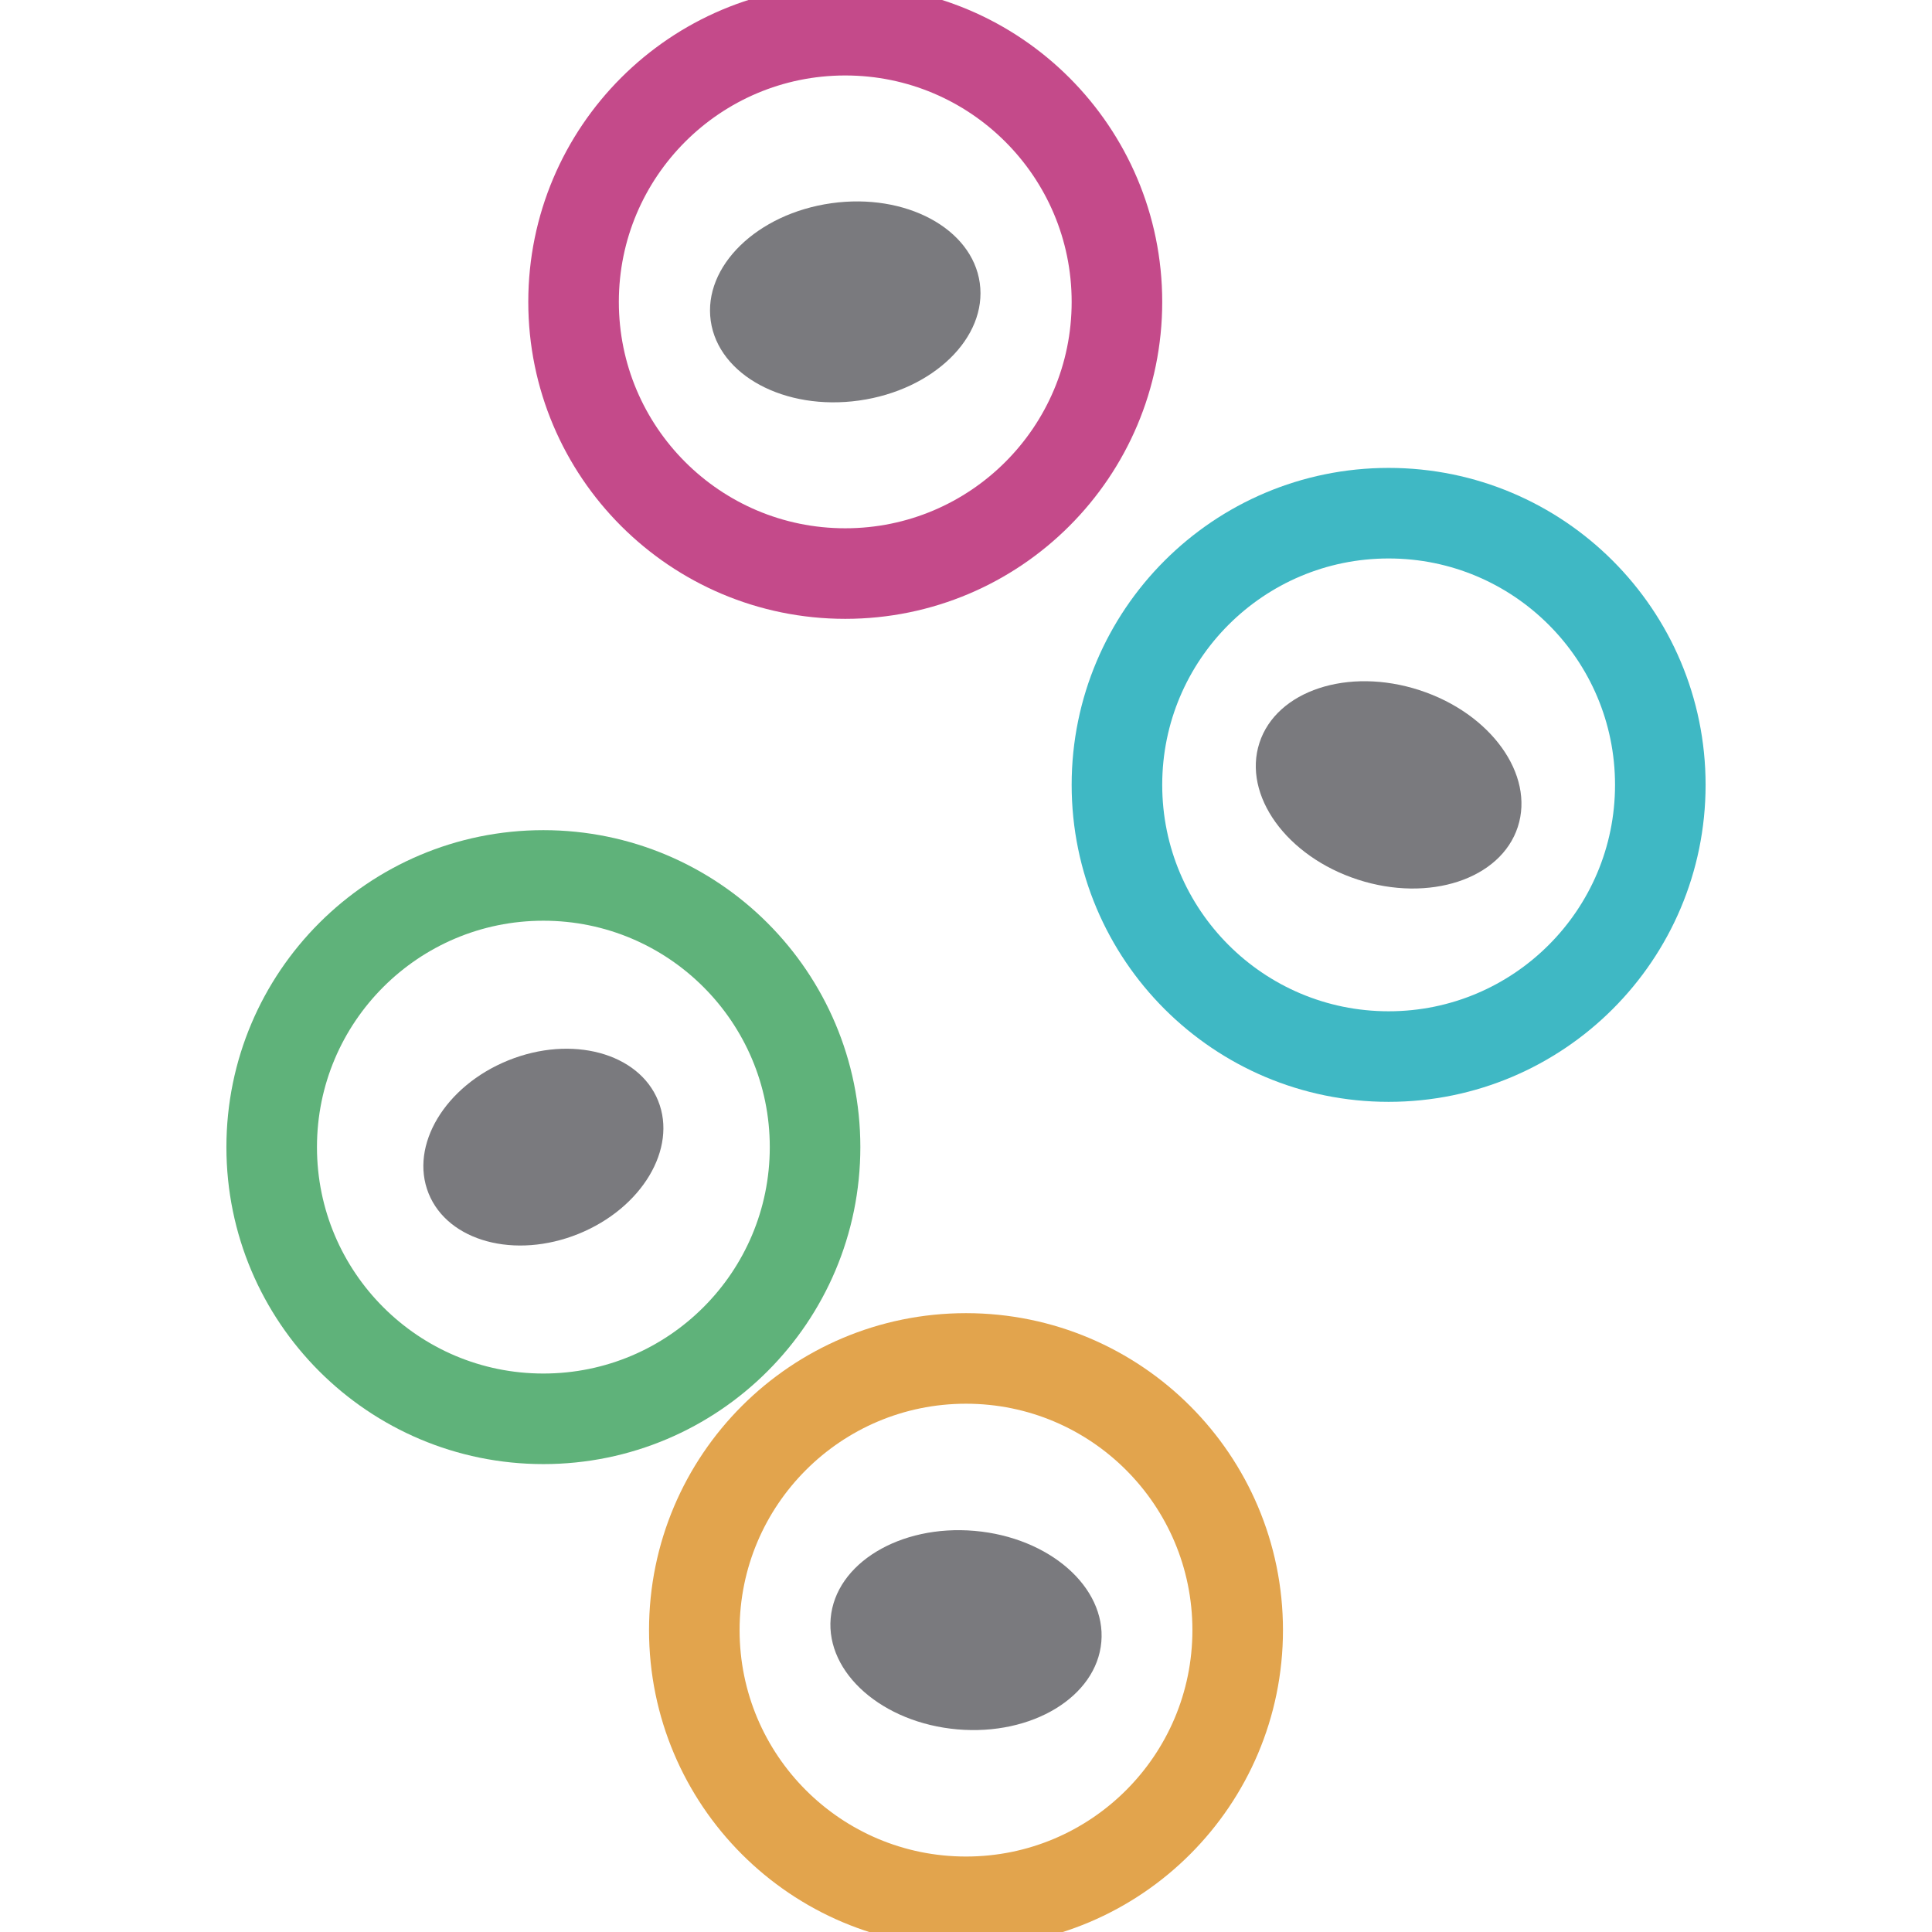
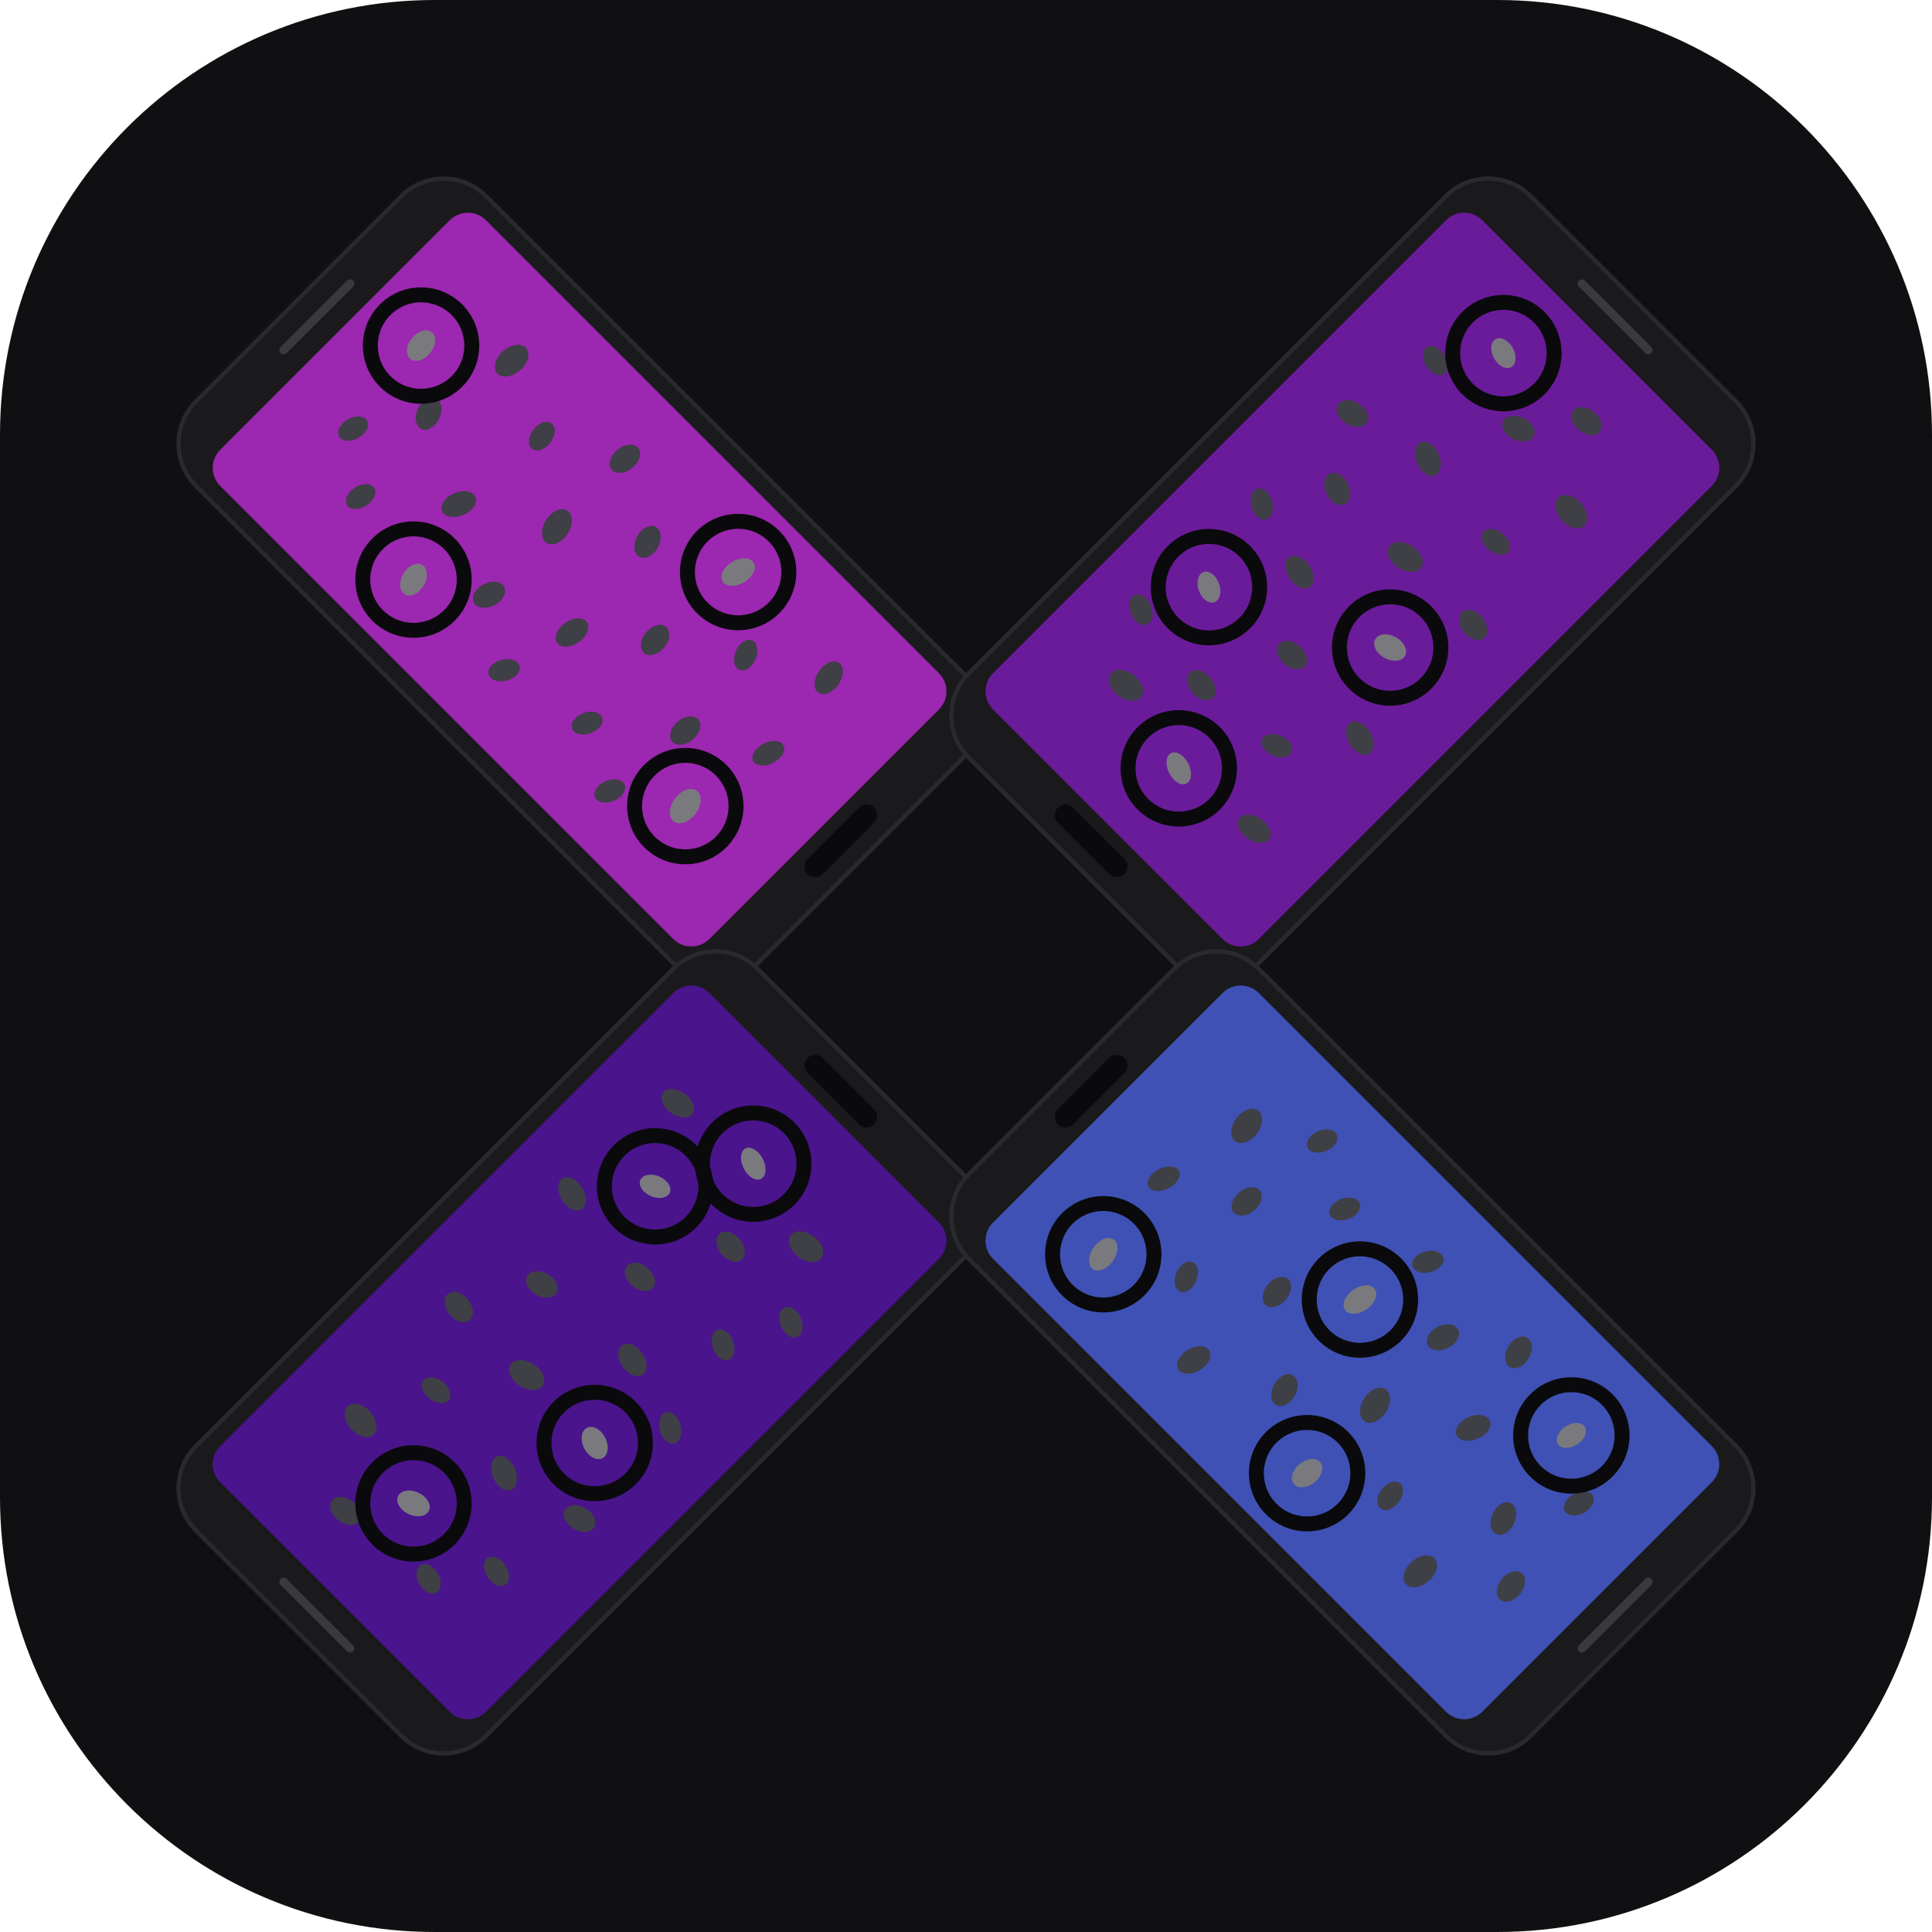
- <svg xmlns="http://www.w3.org/2000/svg" width="32" height="32" viewBox="0 0 64 64">
-   <ellipse cx="28" cy="10" rx="4.5" ry="3.3" fill="#7a7a7e" transform="rotate(-8 28 10)" />
-   <circle cx="28" cy="10" r="9" fill="none" stroke="#c44a8a" stroke-width="3" />
-   <ellipse cx="46" cy="26" rx="4.5" ry="3.3" fill="#7a7a7e" transform="rotate(18 46 26)" />
-   <circle cx="46" cy="26" r="9" fill="none" stroke="#3fb8c4" stroke-width="3" />
-   <ellipse cx="18" cy="38" rx="4.1" ry="3.1" fill="#7a7a7e" transform="rotate(-22 18 38)" />
-   <circle cx="18" cy="38" r="9" fill="none" stroke="#5fb27a" stroke-width="3" />
-   <ellipse cx="32" cy="54" rx="4.5" ry="3.3" fill="#7a7a7e" transform="rotate(5 32 54)" />
-   <circle cx="32" cy="54" r="9" fill="none" stroke="#e2a44d" stroke-width="3" />
+ <svg xmlns="http://www.w3.org/2000/svg" width="1024" height="1024" viewBox="0 0 1024 1024">
+   <defs>
+     <clipPath id="clip-r0">
+       <rect x="6" y="14" width="88" height="162" rx="6" ry="6" />
+     </clipPath>
+     <clipPath id="clip-r1">
+       <rect x="6" y="14" width="88" height="162" rx="6" ry="6" />
+     </clipPath>
+     <clipPath id="clip-r2">
+       <rect x="6" y="14" width="88" height="162" rx="6" ry="6" />
+     </clipPath>
+     <clipPath id="clip-r3">
+       <rect x="6" y="14" width="88" height="162" rx="6" ry="6" />
+     </clipPath>
+   </defs>
+   <rect x="0" y="0" width="1024" height="1024" rx="230.4" ry="230.4" fill="#101012" />
+   <g transform="translate(307.2 307.2) rotate(135) scale(2.263579 2.263579) translate(-50 -95)">
+     <rect x="2" y="2" width="96" height="186" rx="14" ry="14" fill="#1a1a1d" stroke="#2a2a2e" stroke-width="1" />
+     <rect x="6" y="14" width="88" height="162" rx="6" ry="6" fill="#9C27B0" />
+     <g clip-path="url(#clip-r0)">
+       <g transform="translate(10 22.5) scale(1.25)">
+         <ellipse cx="12" cy="12" rx="3.4" ry="2.2" fill="#3f3f46" transform="rotate(-10 12 12)" />
+         <ellipse cx="30" cy="10" rx="3.2" ry="2" fill="#3f3f46" transform="rotate(18 30 10)" />
+         <ellipse cx="48" cy="14" rx="3.6" ry="2.4" fill="#7a7a7e" transform="rotate(-8 48 14)" />
+         <ellipse cx="56" cy="26" rx="3" ry="2" fill="#3f3f46" transform="rotate(22 56 26)" />
+         <ellipse cx="38" cy="24" rx="3.2" ry="2.2" fill="#3f3f46" transform="rotate(5 38 24)" />
+         <ellipse cx="20" cy="26" rx="3" ry="2" fill="#3f3f46" transform="rotate(-22 20 26)" />
+         <ellipse cx="10" cy="38" rx="3.4" ry="2.2" fill="#7a7a7e" transform="rotate(14 10 38)" />
+         <ellipse cx="30" cy="40" rx="3.2" ry="2.2" fill="#3f3f46" transform="rotate(-5 30 40)" />
+         <ellipse cx="50" cy="38" rx="3" ry="2" fill="#3f3f46" transform="rotate(25 50 38)" />
+         <ellipse cx="18" cy="54" rx="3.2" ry="2.2" fill="#3f3f46" transform="rotate(-16 18 54)" />
+         <ellipse cx="40" cy="52" rx="3.4" ry="2.2" fill="#3f3f46" transform="rotate(10 40 52)" />
+         <ellipse cx="54" cy="56" rx="3" ry="2" fill="#3f3f46" transform="rotate(30 54 56)" />
+         <ellipse cx="10" cy="68" rx="3.2" ry="2.2" fill="#3f3f46" transform="rotate(6 10 68)" />
+         <ellipse cx="28" cy="68" rx="3.6" ry="2.4" fill="#3f3f46" transform="rotate(-12 28 68)" />
+         <ellipse cx="46" cy="68" rx="3.2" ry="2.2" fill="#3f3f46" transform="rotate(18 46 68)" />
+         <ellipse cx="18" cy="82" rx="3" ry="2" fill="#3f3f46" transform="rotate(-8 18 82)" />
+         <ellipse cx="38" cy="84" rx="3.4" ry="2.2" fill="#3f3f46" transform="rotate(22 38 84)" />
+         <ellipse cx="54" cy="80" rx="3.2" ry="2.2" fill="#7a7a7e" transform="rotate(-14 54 80)" />
+         <ellipse cx="12" cy="96" rx="3.6" ry="2.4" fill="#3f3f46" transform="rotate(4 12 96)" />
+         <ellipse cx="30" cy="100" rx="3.2" ry="2.2" fill="#3f3f46" transform="rotate(-20 30 100)" />
+         <ellipse cx="50" cy="98" rx="3" ry="2" fill="#3f3f46" transform="rotate(12 50 98)" />
+         <ellipse cx="22" cy="110" rx="3.2" ry="2.2" fill="#7a7a7e" transform="rotate(-6 22 110)" />
+         <ellipse cx="42" cy="108" rx="3" ry="2" fill="#3f3f46" transform="rotate(16 42 108)" />
+         <circle cx="22" cy="110" r="9.5" fill="none" stroke="#0a0a0c" stroke-width="2.8" />
+         <circle cx="54" cy="80" r="9.5" fill="none" stroke="#0a0a0c" stroke-width="2.8" />
+         <circle cx="10" cy="38" r="9.5" fill="none" stroke="#0a0a0c" stroke-width="2.8" />
+         <circle cx="48" cy="14" r="9.5" fill="none" stroke="#0a0a0c" stroke-width="2.8" />
+       </g>
+     </g>
+     <rect x="39" y="6" width="22" height="5" rx="2.5" fill="#0a0a0c" />
+     <rect x="38" y="181" width="24" height="2" rx="1" fill="#3a3a3e" />
+   </g>
+   <g transform="translate(716.8 307.2) rotate(-135) scale(2.263579 2.263579) translate(-50 -95)">
+     <rect x="2" y="2" width="96" height="186" rx="14" ry="14" fill="#1a1a1d" stroke="#2a2a2e" stroke-width="1" />
+     <rect x="6" y="14" width="88" height="162" rx="6" ry="6" fill="#6A1B9A" />
+     <g clip-path="url(#clip-r1)">
+       <g transform="translate(10 22.5) scale(1.25)">
+         <ellipse cx="12" cy="12" rx="3.4" ry="2.2" fill="#3f3f46" transform="rotate(-10 12 12)" />
+         <ellipse cx="30" cy="10" rx="3.2" ry="2" fill="#7a7a7e" transform="rotate(18 30 10)" />
+         <ellipse cx="48" cy="14" rx="3.6" ry="2.4" fill="#3f3f46" transform="rotate(-8 48 14)" />
+         <ellipse cx="56" cy="26" rx="3" ry="2" fill="#3f3f46" transform="rotate(22 56 26)" />
+         <ellipse cx="38" cy="24" rx="3.2" ry="2.2" fill="#3f3f46" transform="rotate(5 38 24)" />
+         <ellipse cx="20" cy="26" rx="3" ry="2" fill="#3f3f46" transform="rotate(-22 20 26)" />
+         <ellipse cx="10" cy="38" rx="3.4" ry="2.2" fill="#3f3f46" transform="rotate(14 10 38)" />
+         <ellipse cx="30" cy="40" rx="3.2" ry="2.2" fill="#3f3f46" transform="rotate(-5 30 40)" />
+         <ellipse cx="50" cy="38" rx="3" ry="2" fill="#7a7a7e" transform="rotate(25 50 38)" />
+         <ellipse cx="18" cy="54" rx="3.2" ry="2.2" fill="#7a7a7e" transform="rotate(-16 18 54)" />
+         <ellipse cx="40" cy="52" rx="3.4" ry="2.2" fill="#3f3f46" transform="rotate(10 40 52)" />
+         <ellipse cx="54" cy="56" rx="3" ry="2" fill="#3f3f46" transform="rotate(30 54 56)" />
+         <ellipse cx="10" cy="68" rx="3.2" ry="2.2" fill="#3f3f46" transform="rotate(6 10 68)" />
+         <ellipse cx="28" cy="68" rx="3.6" ry="2.4" fill="#3f3f46" transform="rotate(-12 28 68)" />
+         <ellipse cx="46" cy="68" rx="3.2" ry="2.2" fill="#3f3f46" transform="rotate(18 46 68)" />
+         <ellipse cx="18" cy="82" rx="3" ry="2" fill="#3f3f46" transform="rotate(-8 18 82)" />
+         <ellipse cx="38" cy="84" rx="3.4" ry="2.2" fill="#3f3f46" transform="rotate(22 38 84)" />
+         <ellipse cx="54" cy="80" rx="3.2" ry="2.2" fill="#3f3f46" transform="rotate(-14 54 80)" />
+         <ellipse cx="12" cy="96" rx="3.6" ry="2.4" fill="#3f3f46" transform="rotate(4 12 96)" />
+         <ellipse cx="30" cy="100" rx="3.2" ry="2.2" fill="#3f3f46" transform="rotate(-20 30 100)" />
+         <ellipse cx="50" cy="98" rx="3" ry="2" fill="#3f3f46" transform="rotate(12 50 98)" />
+         <ellipse cx="22" cy="110" rx="3.2" ry="2.2" fill="#3f3f46" transform="rotate(-6 22 110)" />
+         <ellipse cx="42" cy="108" rx="3" ry="2" fill="#7a7a7e" transform="rotate(16 42 108)" />
+         <circle cx="42" cy="108" r="9.5" fill="none" stroke="#0a0a0c" stroke-width="2.8" />
+         <circle cx="18" cy="54" r="9.5" fill="none" stroke="#0a0a0c" stroke-width="2.8" />
+         <circle cx="50" cy="38" r="9.5" fill="none" stroke="#0a0a0c" stroke-width="2.8" />
+         <circle cx="30" cy="10" r="9.5" fill="none" stroke="#0a0a0c" stroke-width="2.8" />
+       </g>
+     </g>
+     <rect x="39" y="6" width="22" height="5" rx="2.5" fill="#0a0a0c" />
+     <rect x="38" y="181" width="24" height="2" rx="1" fill="#3a3a3e" />
+   </g>
+   <g transform="translate(307.2 716.8) rotate(45) scale(2.263579 2.263579) translate(-50 -95)">
+     <rect x="2" y="2" width="96" height="186" rx="14" ry="14" fill="#1a1a1d" stroke="#2a2a2e" stroke-width="1" />
+     <rect x="6" y="14" width="88" height="162" rx="6" ry="6" fill="#4A148C" />
+     <g clip-path="url(#clip-r2)">
+       <g transform="translate(10 22.5) scale(1.25)">
+         <ellipse cx="12" cy="12" rx="3.4" ry="2.2" fill="#3f3f46" transform="rotate(-10 12 12)" />
+         <ellipse cx="30" cy="10" rx="3.2" ry="2" fill="#7a7a7e" transform="rotate(18 30 10)" />
+         <ellipse cx="48" cy="14" rx="3.6" ry="2.4" fill="#3f3f46" transform="rotate(-8 48 14)" />
+         <ellipse cx="56" cy="26" rx="3" ry="2" fill="#3f3f46" transform="rotate(22 56 26)" />
+         <ellipse cx="38" cy="24" rx="3.2" ry="2.2" fill="#3f3f46" transform="rotate(5 38 24)" />
+         <ellipse cx="20" cy="26" rx="3" ry="2" fill="#7a7a7e" transform="rotate(-22 20 26)" />
+         <ellipse cx="10" cy="38" rx="3.4" ry="2.2" fill="#3f3f46" transform="rotate(14 10 38)" />
+         <ellipse cx="30" cy="40" rx="3.2" ry="2.2" fill="#3f3f46" transform="rotate(-5 30 40)" />
+         <ellipse cx="50" cy="38" rx="3" ry="2" fill="#3f3f46" transform="rotate(25 50 38)" />
+         <ellipse cx="18" cy="54" rx="3.2" ry="2.2" fill="#3f3f46" transform="rotate(-16 18 54)" />
+         <ellipse cx="40" cy="52" rx="3.4" ry="2.2" fill="#3f3f46" transform="rotate(10 40 52)" />
+         <ellipse cx="54" cy="56" rx="3" ry="2" fill="#3f3f46" transform="rotate(30 54 56)" />
+         <ellipse cx="10" cy="68" rx="3.2" ry="2.2" fill="#3f3f46" transform="rotate(6 10 68)" />
+         <ellipse cx="28" cy="68" rx="3.6" ry="2.4" fill="#3f3f46" transform="rotate(-12 28 68)" />
+         <ellipse cx="46" cy="68" rx="3.2" ry="2.2" fill="#7a7a7e" transform="rotate(18 46 68)" />
+         <ellipse cx="18" cy="82" rx="3" ry="2" fill="#3f3f46" transform="rotate(-8 18 82)" />
+         <ellipse cx="38" cy="84" rx="3.4" ry="2.2" fill="#3f3f46" transform="rotate(22 38 84)" />
+         <ellipse cx="54" cy="80" rx="3.2" ry="2.2" fill="#3f3f46" transform="rotate(-14 54 80)" />
+         <ellipse cx="12" cy="96" rx="3.6" ry="2.4" fill="#3f3f46" transform="rotate(4 12 96)" />
+         <ellipse cx="30" cy="100" rx="3.2" ry="2.2" fill="#7a7a7e" transform="rotate(-20 30 100)" />
+         <ellipse cx="50" cy="98" rx="3" ry="2" fill="#3f3f46" transform="rotate(12 50 98)" />
+         <ellipse cx="22" cy="110" rx="3.2" ry="2.2" fill="#3f3f46" transform="rotate(-6 22 110)" />
+         <ellipse cx="42" cy="108" rx="3" ry="2" fill="#3f3f46" transform="rotate(16 42 108)" />
+         <circle cx="30" cy="100" r="9.5" fill="none" stroke="#0a0a0c" stroke-width="2.8" />
+         <circle cx="46" cy="68" r="9.5" fill="none" stroke="#0a0a0c" stroke-width="2.8" />
+         <circle cx="20" cy="26" r="9.5" fill="none" stroke="#0a0a0c" stroke-width="2.8" />
+         <circle cx="30" cy="10" r="9.5" fill="none" stroke="#0a0a0c" stroke-width="2.8" />
+       </g>
+     </g>
+     <rect x="39" y="6" width="22" height="5" rx="2.5" fill="#0a0a0c" />
+     <rect x="38" y="181" width="24" height="2" rx="1" fill="#3a3a3e" />
+   </g>
+   <g transform="translate(716.8 716.8) rotate(-45) scale(2.263579 2.263579) translate(-50 -95)">
+     <rect x="2" y="2" width="96" height="186" rx="14" ry="14" fill="#1a1a1d" stroke="#2a2a2e" stroke-width="1" />
+     <rect x="6" y="14" width="88" height="162" rx="6" ry="6" fill="#3F51B5" />
+     <g clip-path="url(#clip-r3)">
+       <g transform="translate(10 22.5) scale(1.25)">
+         <ellipse cx="12" cy="12" rx="3.4" ry="2.2" fill="#7a7a7e" transform="rotate(-10 12 12)" />
+         <ellipse cx="30" cy="10" rx="3.2" ry="2" fill="#3f3f46" transform="rotate(18 30 10)" />
+         <ellipse cx="48" cy="14" rx="3.6" ry="2.4" fill="#3f3f46" transform="rotate(-8 48 14)" />
+         <ellipse cx="56" cy="26" rx="3" ry="2" fill="#3f3f46" transform="rotate(22 56 26)" />
+         <ellipse cx="38" cy="24" rx="3.2" ry="2.2" fill="#3f3f46" transform="rotate(5 38 24)" />
+         <ellipse cx="20" cy="26" rx="3" ry="2" fill="#3f3f46" transform="rotate(-22 20 26)" />
+         <ellipse cx="10" cy="38" rx="3.4" ry="2.2" fill="#3f3f46" transform="rotate(14 10 38)" />
+         <ellipse cx="30" cy="40" rx="3.2" ry="2.2" fill="#3f3f46" transform="rotate(-5 30 40)" />
+         <ellipse cx="50" cy="38" rx="3" ry="2" fill="#3f3f46" transform="rotate(25 50 38)" />
+         <ellipse cx="18" cy="54" rx="3.2" ry="2.2" fill="#3f3f46" transform="rotate(-16 18 54)" />
+         <ellipse cx="40" cy="52" rx="3.4" ry="2.2" fill="#7a7a7e" transform="rotate(10 40 52)" />
+         <ellipse cx="54" cy="56" rx="3" ry="2" fill="#3f3f46" transform="rotate(30 54 56)" />
+         <ellipse cx="10" cy="68" rx="3.2" ry="2.2" fill="#7a7a7e" transform="rotate(6 10 68)" />
+         <ellipse cx="28" cy="68" rx="3.6" ry="2.4" fill="#3f3f46" transform="rotate(-12 28 68)" />
+         <ellipse cx="46" cy="68" rx="3.2" ry="2.2" fill="#3f3f46" transform="rotate(18 46 68)" />
+         <ellipse cx="18" cy="82" rx="3" ry="2" fill="#3f3f46" transform="rotate(-8 18 82)" />
+         <ellipse cx="38" cy="84" rx="3.4" ry="2.2" fill="#3f3f46" transform="rotate(22 38 84)" />
+         <ellipse cx="54" cy="80" rx="3.2" ry="2.2" fill="#3f3f46" transform="rotate(-14 54 80)" />
+         <ellipse cx="12" cy="96" rx="3.6" ry="2.4" fill="#3f3f46" transform="rotate(4 12 96)" />
+         <ellipse cx="30" cy="100" rx="3.2" ry="2.2" fill="#3f3f46" transform="rotate(-20 30 100)" />
+         <ellipse cx="50" cy="98" rx="3" ry="2" fill="#7a7a7e" transform="rotate(12 50 98)" />
+         <ellipse cx="22" cy="110" rx="3.2" ry="2.2" fill="#3f3f46" transform="rotate(-6 22 110)" />
+         <ellipse cx="42" cy="108" rx="3" ry="2" fill="#3f3f46" transform="rotate(16 42 108)" />
+         <circle cx="50" cy="98" r="9.5" fill="none" stroke="#0a0a0c" stroke-width="2.8" />
+         <circle cx="10" cy="68" r="9.5" fill="none" stroke="#0a0a0c" stroke-width="2.8" />
+         <circle cx="40" cy="52" r="9.5" fill="none" stroke="#0a0a0c" stroke-width="2.8" />
+         <circle cx="12" cy="12" r="9.5" fill="none" stroke="#0a0a0c" stroke-width="2.8" />
+       </g>
+     </g>
+     <rect x="39" y="6" width="22" height="5" rx="2.5" fill="#0a0a0c" />
+     <rect x="38" y="181" width="24" height="2" rx="1" fill="#3a3a3e" />
+   </g>
</svg>
